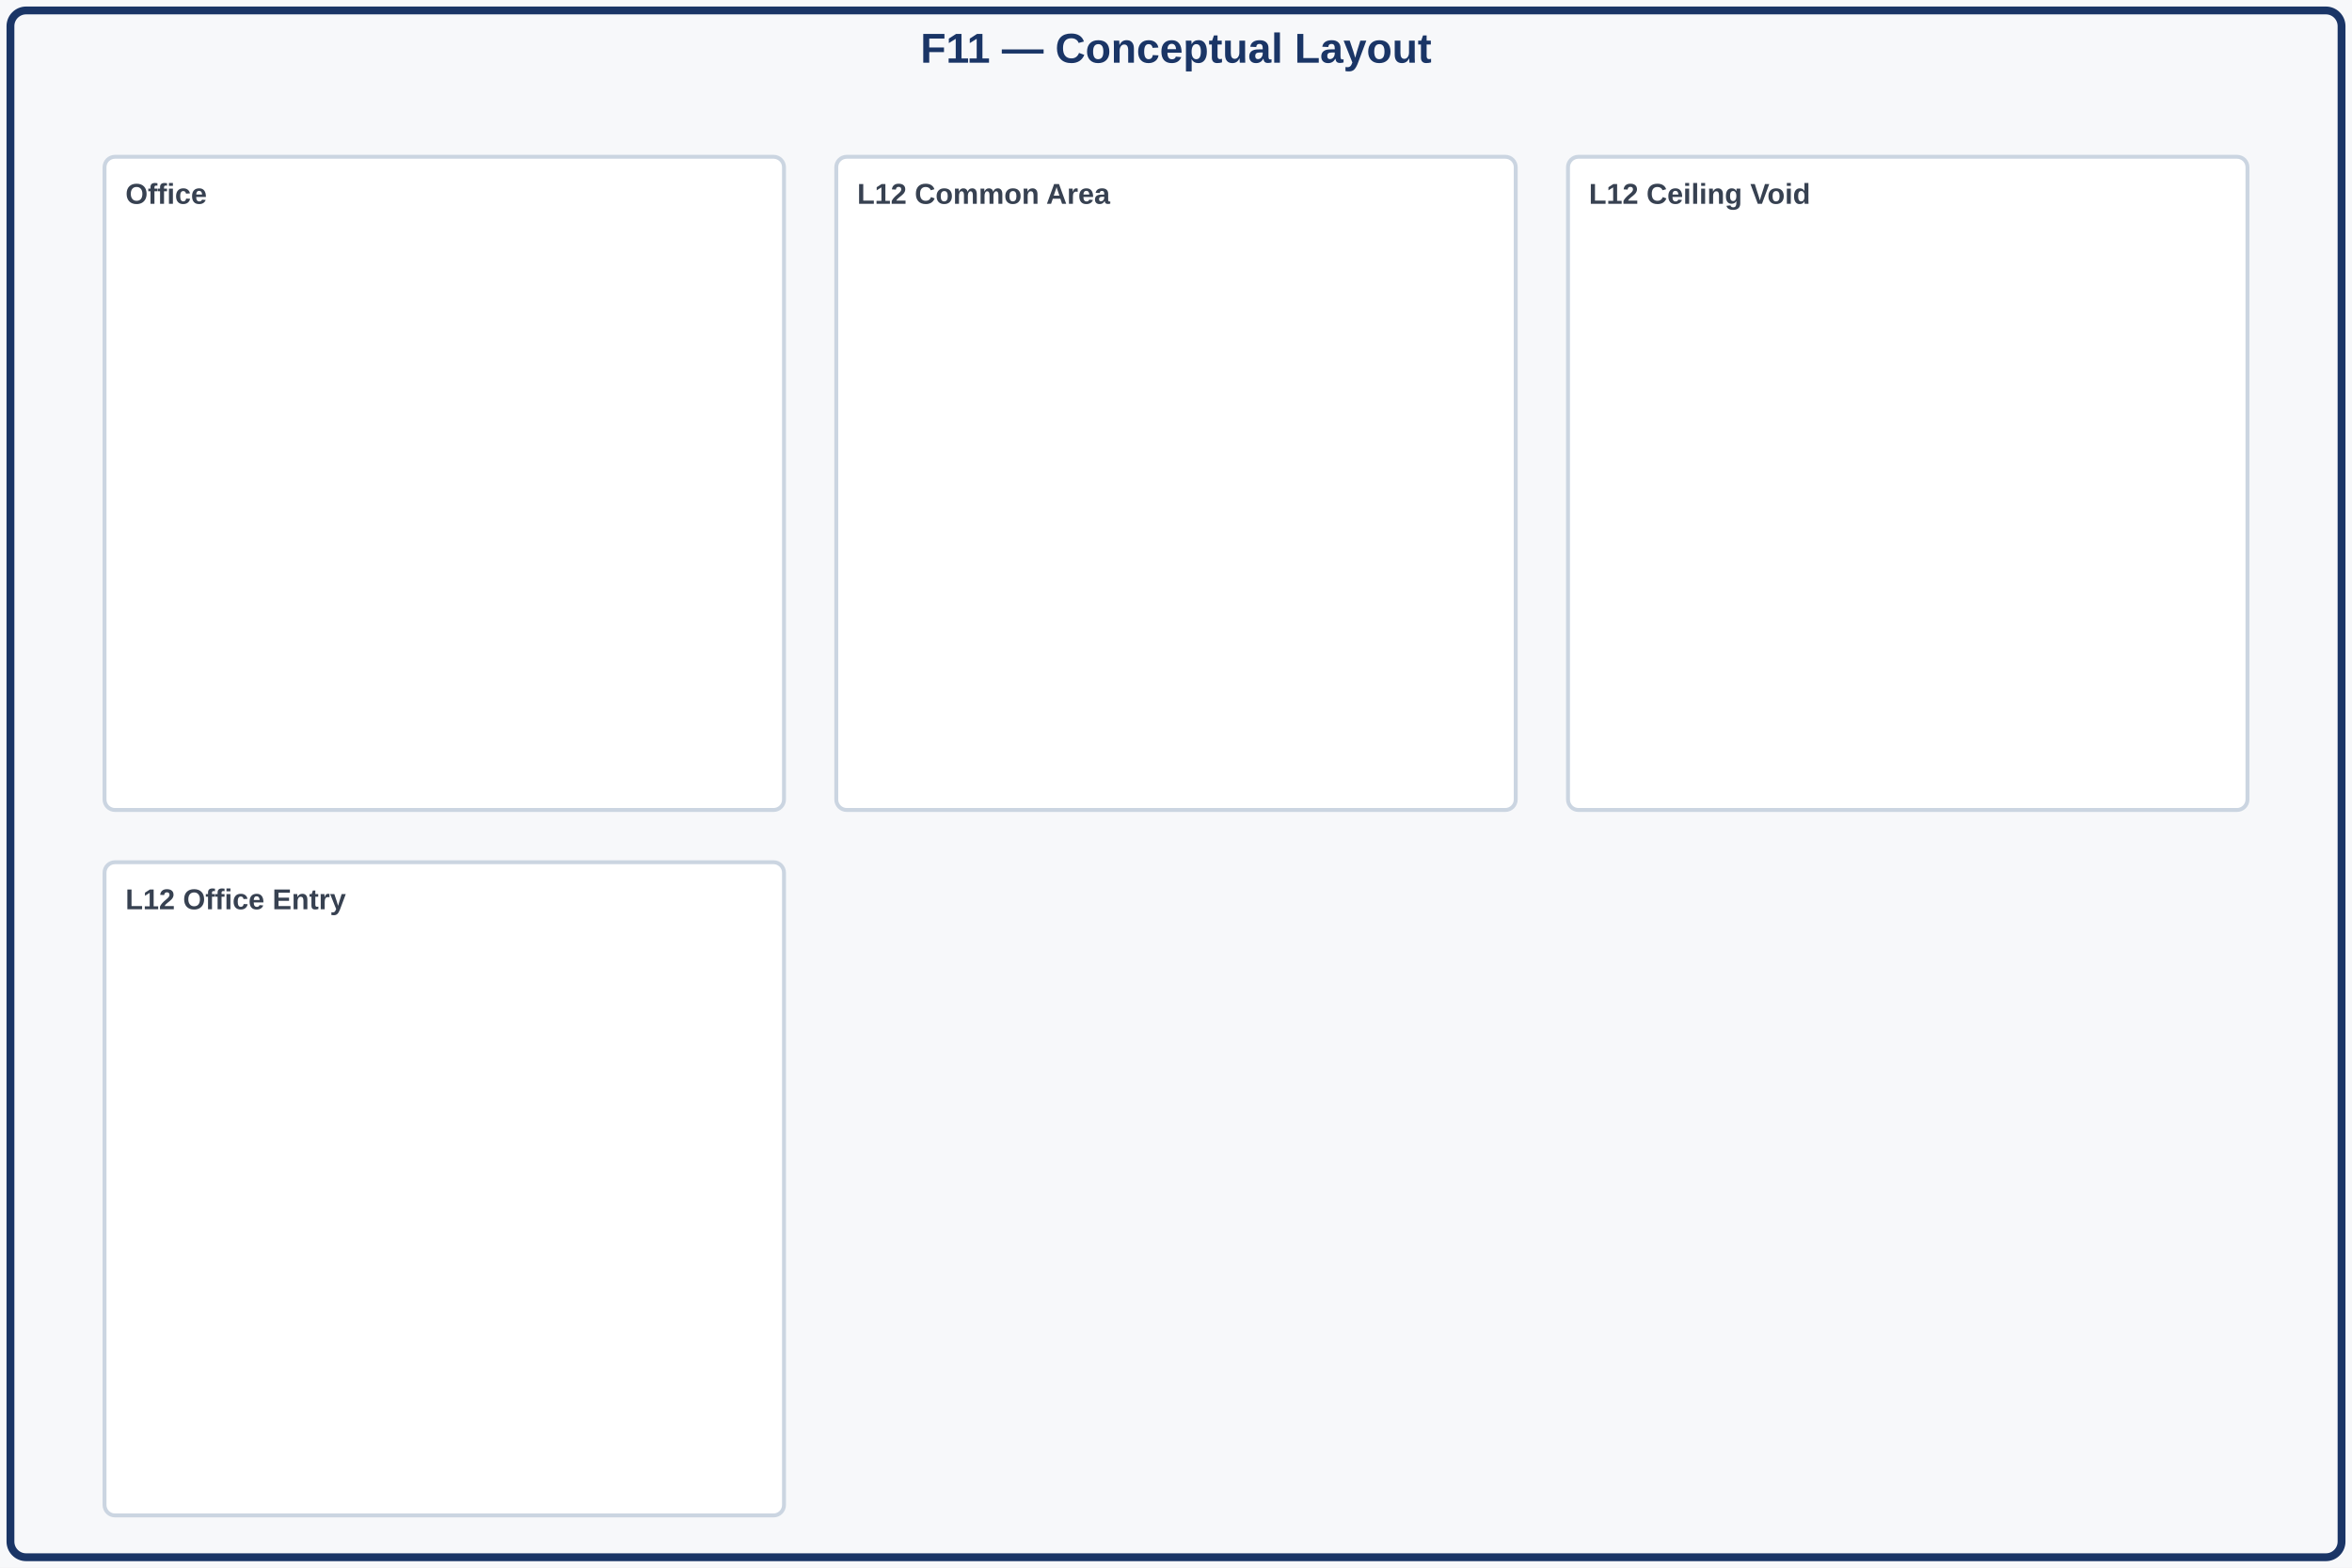
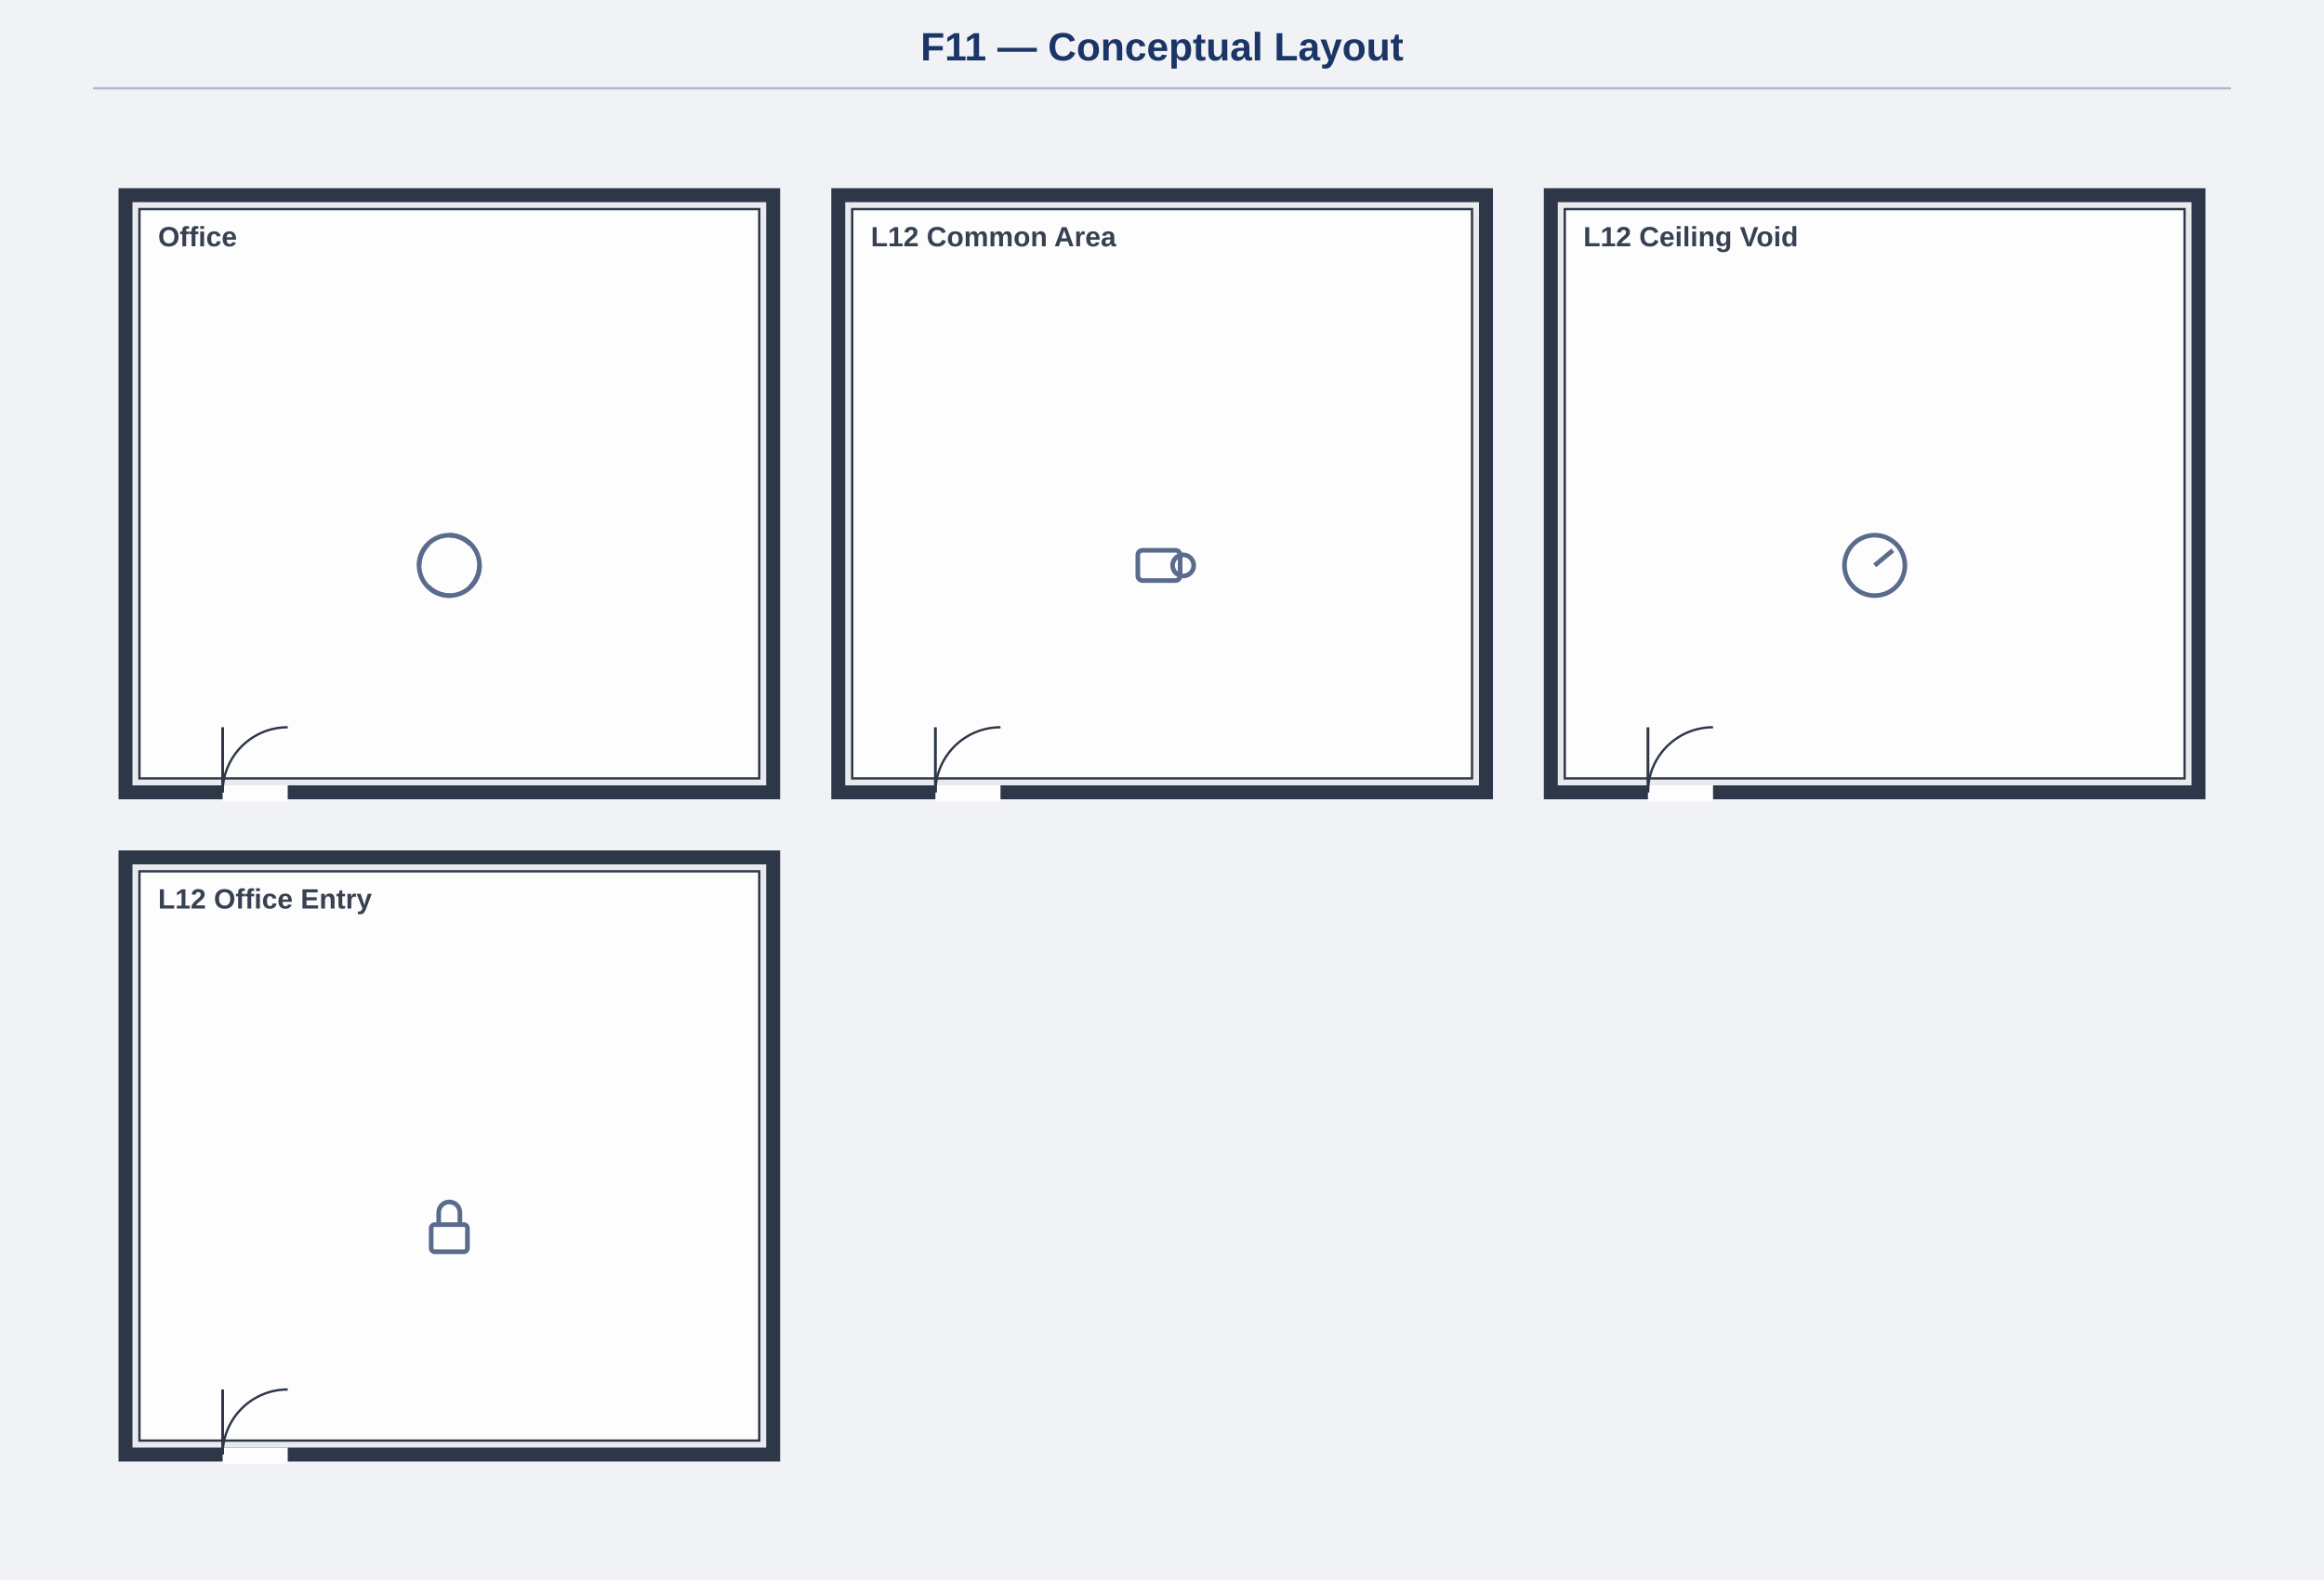
- <svg xmlns="http://www.w3.org/2000/svg" width="900" height="600" viewBox="0 0 900 600" font-family="Arial, sans-serif">
-   <rect x="0" y="0" width="900" height="600" fill="#F7F8FA" />
-   <rect x="4" y="4" width="892" height="592" fill="none" stroke="#1A3566" stroke-width="3" rx="6" />
-   <text x="450.0" y="24" text-anchor="middle" font-size="16" font-weight="bold" fill="#1A3566">F11 — Conceptual Layout</text>
-   <rect x="40.0" y="60.0" width="260.0" height="250.0" fill="#fff" stroke="#CBD5E1" stroke-width="1.5" rx="4" />
-   <text x="48.0" y="78.0" font-size="11" font-weight="600" fill="#374151">Office</text>
-   <rect x="320.0" y="60.0" width="260.0" height="250.0" fill="#fff" stroke="#CBD5E1" stroke-width="1.5" rx="4" />
-   <text x="328.0" y="78.0" font-size="11" font-weight="600" fill="#374151">L12 Common Area</text>
-   <rect x="600.0" y="60.0" width="260.0" height="250.0" fill="#fff" stroke="#CBD5E1" stroke-width="1.5" rx="4" />
-   <text x="608.0" y="78.0" font-size="11" font-weight="600" fill="#374151">L12 Ceiling Void</text>
-   <rect x="40.0" y="330.0" width="260.0" height="250.0" fill="#fff" stroke="#CBD5E1" stroke-width="1.5" rx="4" />
-   <text x="48.0" y="348.0" font-size="11" font-weight="600" fill="#374151">L12 Office Entry</text>
+ <svg xmlns="http://www.w3.org/2000/svg" width="1000" height="680" viewBox="0 0 1000 680" font-family="Arial, sans-serif">
+   <rect x="0" y="0" width="1000" height="680" fill="#F0F2F6" />
+   <text x="500.0" y="26" text-anchor="middle" font-size="17" font-weight="bold" fill="#1A3566">F11 — Conceptual Layout</text>
+   <line x1="40" y1="38" x2="960" y2="38" stroke="#1A3566" stroke-width="1" opacity="0.3" />
+   <rect x="54.0" y="84.0" width="278.7" height="257.0" fill="#E8EAED" stroke="#2D3748" stroke-width="6" />
+   <rect x="60.0" y="90.0" width="266.7" height="245.0" fill="#FDFDFE" stroke="#2D3748" stroke-width="1" />
+   <rect x="95.8" y="338.0" width="28.0" height="7" fill="#FDFDFE" />
+   <path d="M95.8,341.0 A28.0,28.0 0 0 1 123.8,313.0" fill="none" stroke="#2D3748" stroke-width="1" />
+   <line x1="95.8" y1="341.0" x2="95.8" y2="313.0" stroke="#2D3748" stroke-width="1.2" />
+   <text x="68.0" y="106.0" font-size="12" font-weight="700" fill="#374151">Office</text>
+   <circle cx="193.333" cy="243.34" r="13" fill="none" stroke="#5B6B8C" stroke-width="2" />
+   <path d="M193.333,230.34 A13,13 0 0 1 202.433,234.24" stroke="#5B6B8C" stroke-width="2" fill="none" />
+   <path d="M206.333,243.34 A13,13 0 0 1 202.433,252.44" stroke="#5B6B8C" stroke-width="2" fill="none" />
+   <path d="M193.333,256.34 A13,13 0 0 1 184.233,252.44" stroke="#5B6B8C" stroke-width="2" fill="none" />
+   <path d="M180.333,243.34 A13,13 0 0 1 184.233,234.24" stroke="#5B6B8C" stroke-width="2" fill="none" />
+   <rect x="360.7" y="84.0" width="278.7" height="257.0" fill="#E8EAED" stroke="#2D3748" stroke-width="6" />
+   <rect x="366.7" y="90.0" width="266.7" height="245.0" fill="#FDFDFE" stroke="#2D3748" stroke-width="1" />
+   <rect x="402.5" y="338.0" width="28.0" height="7" fill="#FDFDFE" />
+   <path d="M402.5,341.0 A28.0,28.0 0 0 1 430.5,313.0" fill="none" stroke="#2D3748" stroke-width="1" />
+   <line x1="402.5" y1="341.0" x2="402.5" y2="313.0" stroke="#2D3748" stroke-width="1.2" />
+   <text x="374.7" y="106.0" font-size="12" font-weight="700" fill="#374151">L12 Common Area</text>
+   <rect x="489.6" y="236.84" width="18.2" height="13" rx="2" fill="none" stroke="#5B6B8C" stroke-width="2" />
+   <circle cx="509.1" cy="243.34" r="4.55" fill="none" stroke="#5B6B8C" stroke-width="2" />
+   <rect x="667.3" y="84.0" width="278.7" height="257.0" fill="#E8EAED" stroke="#2D3748" stroke-width="6" />
+   <rect x="673.3" y="90.0" width="266.7" height="245.0" fill="#FDFDFE" stroke="#2D3748" stroke-width="1" />
+   <rect x="709.1" y="338.0" width="28.0" height="7" fill="#FDFDFE" />
+   <path d="M709.1,341.0 A28.0,28.0 0 0 1 737.1,313.0" fill="none" stroke="#2D3748" stroke-width="1" />
+   <line x1="709.1" y1="341.0" x2="709.1" y2="313.0" stroke="#2D3748" stroke-width="1.2" />
+   <text x="681.3" y="106.0" font-size="12" font-weight="700" fill="#374151">L12 Ceiling Void</text>
+   <circle cx="806.667" cy="243.34" r="13" fill="none" stroke="#5B6B8C" stroke-width="2" />
+   <path d="M806.667,243.34 L814.467,236.84" stroke="#5B6B8C" stroke-width="2" />
+   <rect x="54.0" y="369.0" width="278.7" height="257.0" fill="#E8EAED" stroke="#2D3748" stroke-width="6" />
+   <rect x="60.0" y="375.0" width="266.7" height="245.0" fill="#FDFDFE" stroke="#2D3748" stroke-width="1" />
+   <rect x="95.8" y="623.0" width="28.0" height="7" fill="#FDFDFE" />
+   <path d="M95.8,626.0 A28.0,28.0 0 0 1 123.8,598.0" fill="none" stroke="#2D3748" stroke-width="1" />
+   <line x1="95.8" y1="626.0" x2="95.8" y2="598.0" stroke="#2D3748" stroke-width="1.2" />
+   <text x="68.0" y="391.0" font-size="12" font-weight="700" fill="#374151">L12 Office Entry</text>
+   <rect x="185.533" y="527.04" width="15.6" height="11.7" rx="1.5" fill="none" stroke="#5B6B8C" stroke-width="2" />
+   <path d="M188.783,527.04 L188.783,521.84 A4.55,4.55 0 0 1 197.883,521.84 L197.883,527.04" fill="none" stroke="#5B6B8C" stroke-width="2" />
</svg>
